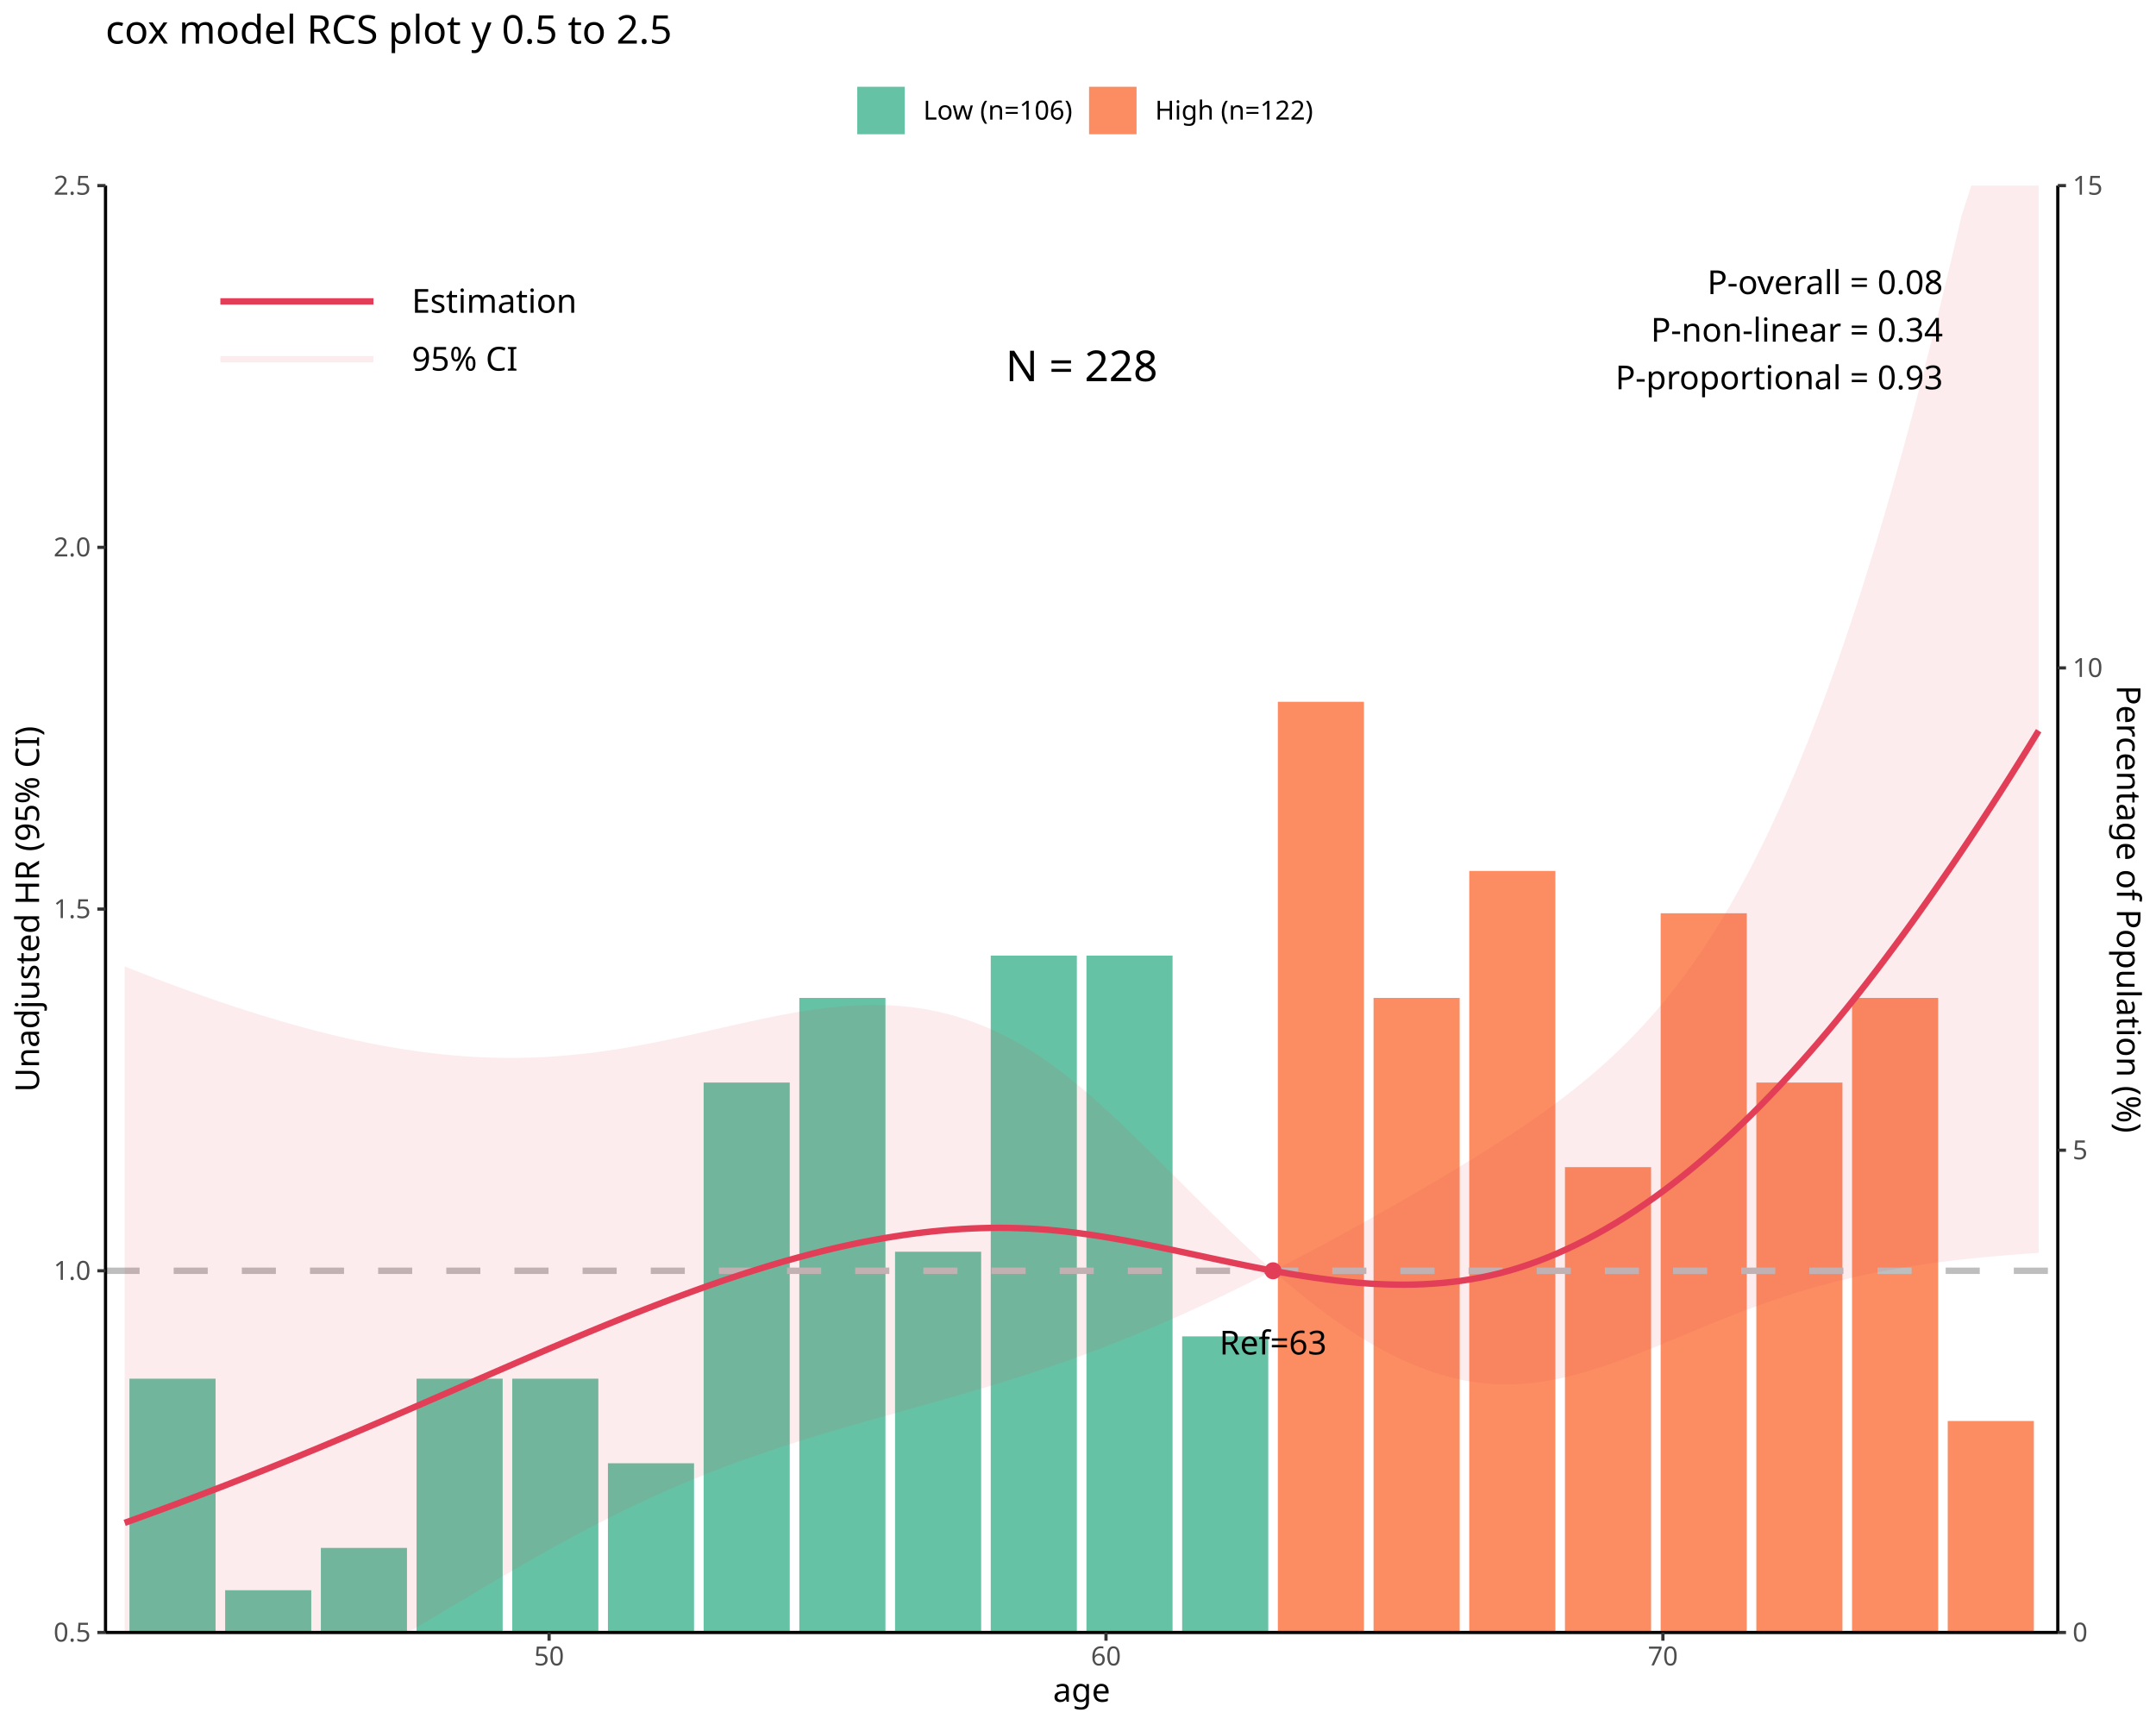
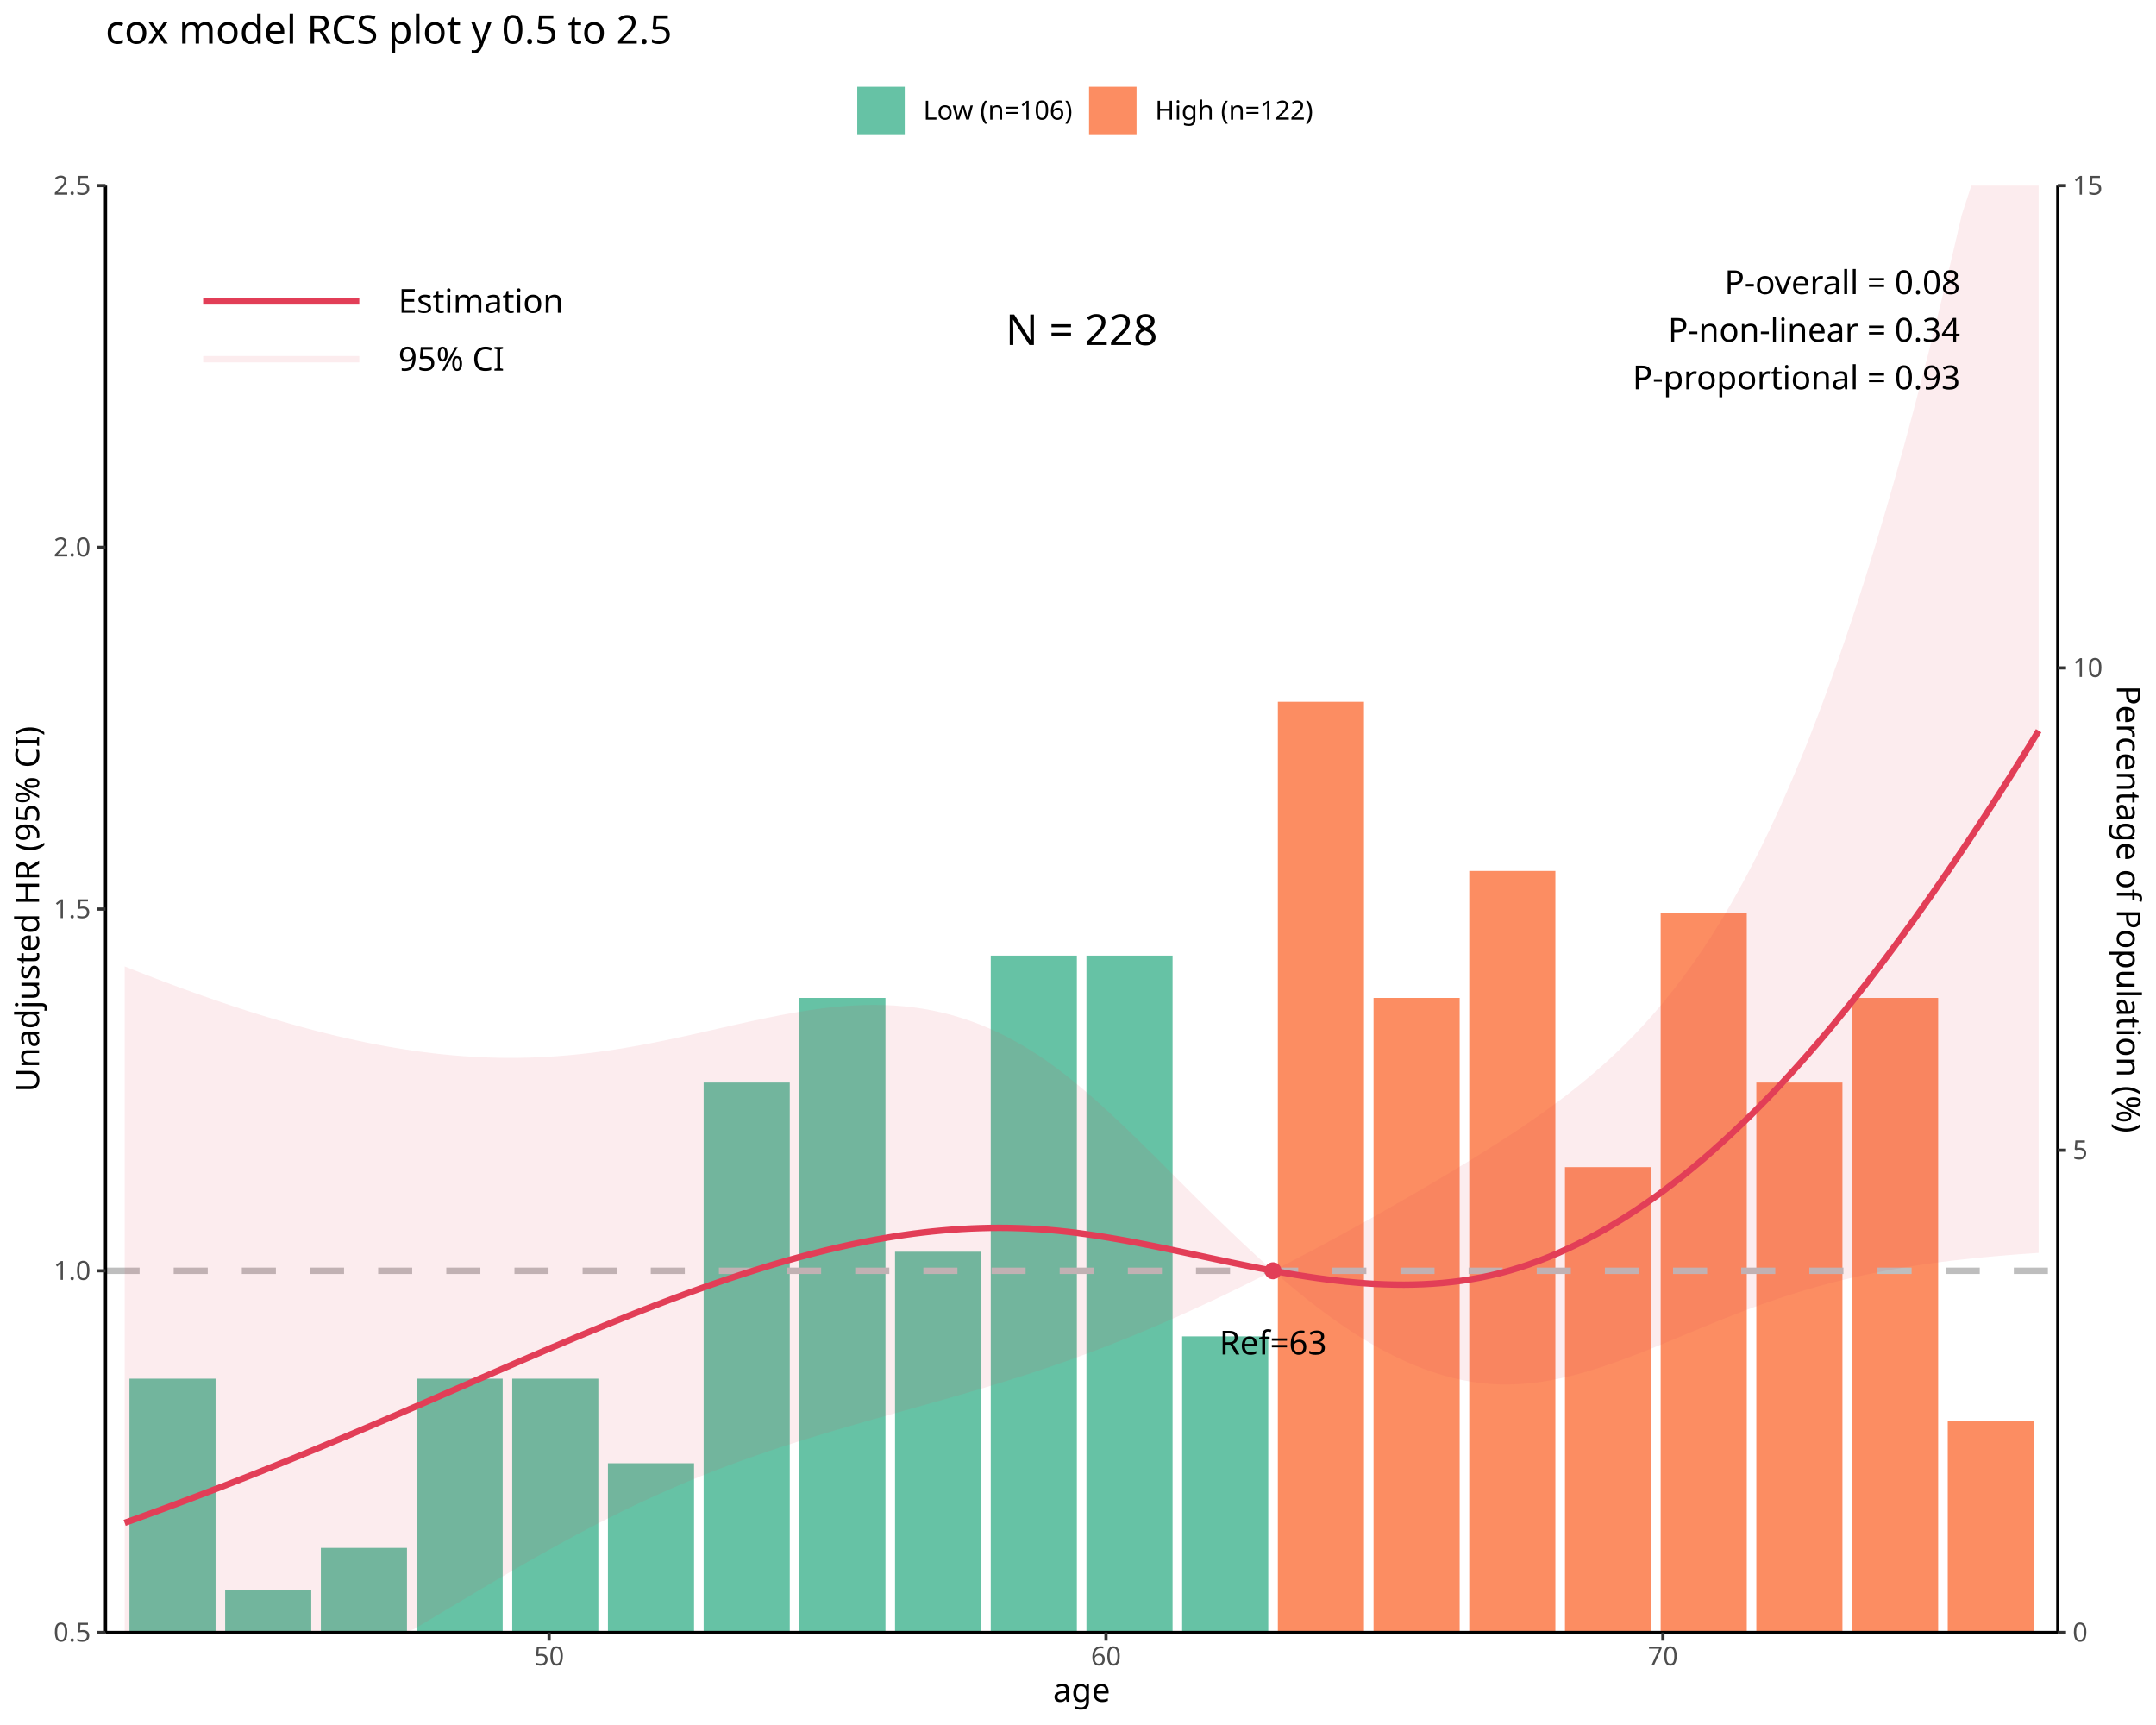
<svg xmlns="http://www.w3.org/2000/svg" class="svglite" data-engine-version="2.0" width="720.00pt" height="576.00pt" viewBox="0 0 720.00 576.00">
  <defs>
    <style type="text/css">
    .svglite line, .svglite polyline, .svglite polygon, .svglite path, .svglite rect, .svglite circle {
      fill: none;
      stroke: #000000;
      stroke-linecap: round;
      stroke-linejoin: round;
      stroke-miterlimit: 10.00;
    }
  </style>
  </defs>
  <rect width="100%" height="100%" style="stroke: none; fill: #FFFFFF;" />
  <defs>
    <clipPath id="cpMC4wMHw3MjAuMDB8MC4wMHw1NzYuMDA=">
      <rect x="0.00" y="0.00" width="720.00" height="576.00" />
    </clipPath>
  </defs>
  <g clip-path="url(#cpMC4wMHw3MjAuMDB8MC4wMHw1NzYuMDA=)">
    <rect x="0.00" y="0.00" width="720.00" height="576.00" style="stroke-width: 1.07; stroke: #FFFFFF; fill: #FFFFFF;" />
  </g>
  <defs>
    <clipPath id="cpMzUuMjR8Njg3LjIxfDYxLjk4fDU0NS4xMQ==">
      <rect x="35.24" y="61.98" width="651.97" height="483.13" />
    </clipPath>
  </defs>
  <g clip-path="url(#cpMzUuMjR8Njg3LjIxfDYxLjk4fDU0NS4xMQ==)">
    <rect x="35.24" y="61.98" width="651.97" height="483.13" style="stroke-width: 1.07; stroke: none; fill: #FFFFFF;" />
    <rect x="43.23" y="460.35" width="28.76" height="84.76" style="stroke-width: 1.07; stroke: none; stroke-linecap: butt; stroke-linejoin: miter; fill: #66C2A5;" />
    <rect x="75.19" y="530.99" width="28.76" height="14.13" style="stroke-width: 1.07; stroke: none; stroke-linecap: butt; stroke-linejoin: miter; fill: #66C2A5;" />
    <rect x="107.15" y="516.86" width="28.76" height="28.25" style="stroke-width: 1.07; stroke: none; stroke-linecap: butt; stroke-linejoin: miter; fill: #66C2A5;" />
    <rect x="139.11" y="460.35" width="28.76" height="84.76" style="stroke-width: 1.07; stroke: none; stroke-linecap: butt; stroke-linejoin: miter; fill: #66C2A5;" />
    <rect x="171.06" y="460.35" width="28.76" height="84.76" style="stroke-width: 1.07; stroke: none; stroke-linecap: butt; stroke-linejoin: miter; fill: #66C2A5;" />
    <rect x="203.02" y="488.61" width="28.76" height="56.51" style="stroke-width: 1.07; stroke: none; stroke-linecap: butt; stroke-linejoin: miter; fill: #66C2A5;" />
    <rect x="234.98" y="361.47" width="28.76" height="183.65" style="stroke-width: 1.07; stroke: none; stroke-linecap: butt; stroke-linejoin: miter; fill: #66C2A5;" />
    <rect x="266.94" y="333.21" width="28.76" height="211.90" style="stroke-width: 1.07; stroke: none; stroke-linecap: butt; stroke-linejoin: miter; fill: #66C2A5;" />
    <rect x="298.90" y="417.97" width="28.76" height="127.14" style="stroke-width: 1.07; stroke: none; stroke-linecap: butt; stroke-linejoin: miter; fill: #66C2A5;" />
    <rect x="330.86" y="319.09" width="28.76" height="226.03" style="stroke-width: 1.07; stroke: none; stroke-linecap: butt; stroke-linejoin: miter; fill: #66C2A5;" />
    <rect x="362.82" y="319.09" width="28.76" height="226.03" style="stroke-width: 1.07; stroke: none; stroke-linecap: butt; stroke-linejoin: miter; fill: #66C2A5;" />
    <rect x="394.78" y="446.23" width="28.76" height="98.89" style="stroke-width: 1.07; stroke: none; stroke-linecap: butt; stroke-linejoin: miter; fill: #66C2A5;" />
    <rect x="426.74" y="234.33" width="28.76" height="310.79" style="stroke-width: 1.07; stroke: none; stroke-linecap: butt; stroke-linejoin: miter; fill: #FC8D62;" />
    <rect x="458.70" y="333.21" width="28.76" height="211.90" style="stroke-width: 1.07; stroke: none; stroke-linecap: butt; stroke-linejoin: miter; fill: #FC8D62;" />
    <rect x="490.66" y="290.83" width="28.76" height="254.28" style="stroke-width: 1.07; stroke: none; stroke-linecap: butt; stroke-linejoin: miter; fill: #FC8D62;" />
    <rect x="522.62" y="389.72" width="28.76" height="155.39" style="stroke-width: 1.07; stroke: none; stroke-linecap: butt; stroke-linejoin: miter; fill: #FC8D62;" />
    <rect x="554.58" y="304.96" width="28.76" height="240.15" style="stroke-width: 1.07; stroke: none; stroke-linecap: butt; stroke-linejoin: miter; fill: #FC8D62;" />
    <rect x="586.53" y="361.47" width="28.76" height="183.65" style="stroke-width: 1.07; stroke: none; stroke-linecap: butt; stroke-linejoin: miter; fill: #FC8D62;" />
    <rect x="618.49" y="333.21" width="28.76" height="211.90" style="stroke-width: 1.07; stroke: none; stroke-linecap: butt; stroke-linejoin: miter; fill: #FC8D62;" />
    <rect x="650.45" y="474.48" width="28.76" height="70.63" style="stroke-width: 1.07; stroke: none; stroke-linecap: butt; stroke-linejoin: miter; fill: #FC8D62;" />
    <line x1="35.24" y1="424.33" x2="687.21" y2="424.33" style="stroke-width: 2.13; stroke: #BEBEBE; stroke-dasharray: 11.38,11.38; stroke-linecap: butt;" />
    <circle cx="425.14" cy="424.33" r="2.49" style="stroke-width: 0.71; stroke: #E23E57; fill: #E23E57;" />
    <polygon points="41.63,322.69 44.84,323.97 48.05,325.22 51.27,326.46 54.48,327.69 57.69,328.89 60.90,330.07 64.11,331.24 67.33,332.38 70.54,333.51 73.75,334.61 76.96,335.69 80.17,336.75 83.39,337.78 86.60,338.79 89.81,339.77 93.02,340.73 96.23,341.66 99.45,342.57 102.66,343.44 105.87,344.29 109.08,345.10 112.29,345.88 115.51,346.63 118.72,347.34 121.93,348.02 125.14,348.66 128.35,349.26 131.57,349.83 134.78,350.35 137.99,350.84 141.20,351.28 144.41,351.68 147.63,352.04 150.84,352.35 154.05,352.62 157.26,352.84 160.47,353.01 163.69,353.14 166.90,353.22 170.11,353.25 173.32,353.23 176.53,353.16 179.75,353.04 182.96,352.88 186.17,352.67 189.38,352.41 192.59,352.10 195.81,351.75 199.02,351.36 202.23,350.92 205.44,350.44 208.65,349.92 211.87,349.37 215.08,348.78 218.29,348.16 221.50,347.51 224.71,346.84 227.93,346.15 231.14,345.44 234.35,344.72 237.56,343.99 240.77,343.26 243.98,342.53 247.20,341.81 250.41,341.10 253.62,340.41 256.83,339.74 260.04,339.10 263.26,338.49 266.47,337.93 269.68,337.41 272.89,336.94 276.10,336.53 279.32,336.19 282.53,335.91 285.74,335.71 288.95,335.59 292.16,335.55 295.38,335.61 298.59,335.76 301.80,336.01 305.01,336.37 308.22,336.84 311.44,337.43 314.65,338.13 317.86,338.95 321.07,339.91 324.28,340.99 327.50,342.20 330.71,343.55 333.92,345.03 337.13,346.66 340.34,348.42 343.56,350.33 346.77,352.38 349.98,354.58 353.19,356.92 356.40,359.39 359.62,361.99 362.83,364.70 366.04,367.51 369.25,370.40 372.46,373.38 375.68,376.42 378.89,379.51 382.10,382.65 385.31,385.82 388.52,389.02 391.74,392.23 394.95,395.44 398.16,398.65 401.37,401.84 404.58,405.02 407.80,408.16 411.01,411.27 414.22,414.33 417.43,417.34 420.64,420.30 423.86,423.19 427.07,423.34 430.28,421.69 433.49,420.01 436.70,418.32 439.92,416.61 443.13,414.89 446.34,413.15 449.55,411.39 452.76,409.62 455.98,407.84 459.19,406.04 462.40,404.23 465.61,402.40 468.82,400.56 472.04,398.70 475.25,396.83 478.46,394.94 481.67,393.04 484.88,391.12 488.10,389.18 491.31,387.21 494.52,385.22 497.73,383.21 500.94,381.16 504.16,379.08 507.37,376.95 510.58,374.78 513.79,372.55 517.00,370.26 520.22,367.90 523.43,365.46 526.64,362.94 529.85,360.32 533.06,357.59 536.28,354.75 539.49,351.78 542.70,348.67 545.91,345.41 549.12,341.99 552.34,338.39 555.55,334.61 558.76,330.62 561.97,326.43 565.18,322.01 568.40,317.36 571.61,312.46 574.82,307.30 578.03,301.86 581.24,296.15 584.46,290.15 587.67,283.85 590.88,277.25 594.09,270.32 597.30,263.08 600.51,255.50 603.73,247.59 606.94,239.33 610.15,230.73 613.36,221.77 616.57,212.45 619.79,202.78 623.00,192.74 626.21,182.33 629.42,171.55 632.63,160.39 635.85,148.87 639.06,136.96 642.27,124.69 645.48,112.03 648.69,99.00 651.91,85.60 655.12,71.81 658.33,61.98 661.54,61.98 664.75,61.98 667.97,61.98 671.18,61.98 674.39,61.98 677.60,61.98 680.81,61.98 680.81,418.35 677.60,418.57 674.39,418.80 671.18,419.05 667.97,419.32 664.75,419.60 661.54,419.90 658.33,420.23 655.12,420.58 651.91,420.95 648.69,421.34 645.48,421.77 642.27,422.22 639.06,422.71 635.85,423.23 632.63,423.78 629.42,424.36 626.21,424.99 623.00,425.65 619.79,426.36 616.57,427.10 613.36,427.89 610.15,428.72 606.94,429.60 603.73,430.52 600.51,431.48 597.30,432.49 594.09,433.54 590.88,434.64 587.67,435.78 584.46,436.95 581.24,438.16 578.03,439.41 574.82,440.68 571.61,441.98 568.40,443.30 565.18,444.63 561.97,445.96 558.76,447.30 555.55,448.63 552.34,449.94 549.12,451.23 545.91,452.48 542.70,453.70 539.49,454.87 536.28,455.98 533.06,457.03 529.85,458.01 526.64,458.91 523.43,459.72 520.22,460.43 517.00,461.04 513.79,461.54 510.58,461.92 507.37,462.18 504.16,462.30 500.94,462.29 497.73,462.13 494.52,461.82 491.31,461.37 488.10,460.77 484.88,460.04 481.67,459.16 478.46,458.15 475.25,457.01 472.04,455.73 468.82,454.33 465.61,452.81 462.40,451.16 459.19,449.40 455.98,447.52 452.76,445.53 449.55,443.43 446.34,441.22 443.13,438.92 439.92,436.51 436.70,434.02 433.49,431.43 430.28,428.76 427.07,426.01 423.86,424.98 420.64,426.61 417.43,428.21 414.22,429.79 411.01,431.35 407.80,432.90 404.58,434.42 401.37,435.92 398.16,437.39 394.95,438.85 391.74,440.28 388.52,441.68 385.31,443.07 382.10,444.43 378.89,445.76 375.68,447.07 372.46,448.35 369.25,449.61 366.04,450.85 362.83,452.05 359.62,453.23 356.40,454.39 353.19,455.52 349.98,456.62 346.77,457.70 343.56,458.76 340.34,459.79 337.13,460.80 333.92,461.80 330.71,462.77 327.50,463.74 324.28,464.68 321.07,465.62 317.86,466.55 314.65,467.46 311.44,468.37 308.22,469.28 305.01,470.18 301.80,471.08 298.59,471.98 295.38,472.88 292.16,473.78 288.95,474.69 285.74,475.61 282.53,476.54 279.32,477.48 276.10,478.43 272.89,479.40 269.68,480.38 266.47,481.38 263.26,482.41 260.04,483.45 256.83,484.52 253.62,485.62 250.41,486.74 247.20,487.89 243.98,489.06 240.77,490.27 237.56,491.52 234.35,492.79 231.14,494.10 227.93,495.44 224.71,496.82 221.50,498.23 218.29,499.67 215.08,501.15 211.87,502.67 208.65,504.22 205.44,505.80 202.23,507.42 199.02,509.06 195.81,510.74 192.59,512.45 189.38,514.18 186.17,515.94 182.96,517.72 179.75,519.53 176.53,521.35 173.32,523.20 170.11,525.06 166.90,526.93 163.69,528.82 160.47,530.72 157.26,532.63 154.05,534.54 150.84,536.45 147.63,538.37 144.41,540.29 141.20,542.20 137.99,544.12 134.78,545.11 131.57,545.11 128.35,545.11 125.14,545.11 121.93,545.11 118.72,545.11 115.51,545.11 112.29,545.11 109.08,545.11 105.87,545.11 102.66,545.11 99.45,545.11 96.23,545.11 93.02,545.11 89.81,545.11 86.60,545.11 83.39,545.11 80.17,545.11 76.96,545.11 73.75,545.11 70.54,545.11 67.33,545.11 64.11,545.11 60.90,545.11 57.69,545.11 54.48,545.11 51.27,545.11 48.05,545.11 44.84,545.11 41.63,545.11 " style="stroke-width: 0.00; stroke: none; stroke-linecap: butt; fill: #E23E57; fill-opacity: 0.10;" />
    <polyline points="41.63,322.69 44.84,323.97 48.05,325.22 51.27,326.46 54.48,327.69 57.69,328.89 60.90,330.07 64.11,331.24 67.33,332.38 70.54,333.51 73.75,334.61 76.96,335.69 80.17,336.75 83.39,337.78 86.60,338.79 89.81,339.77 93.02,340.73 96.23,341.66 99.45,342.57 102.66,343.44 105.87,344.29 109.08,345.10 112.29,345.88 115.51,346.63 118.72,347.34 121.93,348.02 125.14,348.66 128.35,349.26 131.57,349.83 134.78,350.35 137.99,350.84 141.20,351.28 144.41,351.68 147.63,352.04 150.84,352.35 154.05,352.62 157.26,352.84 160.47,353.01 163.69,353.14 166.90,353.22 170.11,353.25 173.32,353.23 176.53,353.16 179.75,353.04 182.96,352.88 186.17,352.67 189.38,352.41 192.59,352.10 195.81,351.75 199.02,351.36 202.23,350.92 205.44,350.44 208.65,349.92 211.87,349.37 215.08,348.78 218.29,348.16 221.50,347.51 224.71,346.84 227.93,346.15 231.14,345.44 234.35,344.72 237.56,343.99 240.77,343.26 243.98,342.53 247.20,341.81 250.41,341.10 253.62,340.41 256.83,339.74 260.04,339.10 263.26,338.49 266.47,337.93 269.68,337.41 272.89,336.94 276.10,336.53 279.32,336.19 282.53,335.91 285.74,335.71 288.95,335.59 292.16,335.55 295.38,335.61 298.59,335.76 301.80,336.01 305.01,336.37 308.22,336.84 311.44,337.43 314.65,338.13 317.86,338.95 321.07,339.91 324.28,340.99 327.50,342.20 330.71,343.55 333.92,345.03 337.13,346.66 340.34,348.42 343.56,350.33 346.77,352.38 349.98,354.58 353.19,356.92 356.40,359.39 359.62,361.99 362.83,364.70 366.04,367.51 369.25,370.40 372.46,373.38 375.68,376.42 378.89,379.51 382.10,382.65 385.31,385.82 388.52,389.02 391.74,392.23 394.95,395.44 398.16,398.65 401.37,401.84 404.58,405.02 407.80,408.16 411.01,411.27 414.22,414.33 417.43,417.34 420.64,420.30 423.86,423.19 427.07,423.34 430.28,421.69 433.49,420.01 436.70,418.32 439.92,416.61 443.13,414.89 446.34,413.15 449.55,411.39 452.76,409.62 455.98,407.84 459.19,406.04 462.40,404.23 465.61,402.40 468.82,400.56 472.04,398.70 475.25,396.83 478.46,394.94 481.67,393.04 484.88,391.12 488.10,389.18 491.31,387.21 494.52,385.22 497.73,383.21 500.94,381.16 504.16,379.08 507.37,376.95 510.58,374.78 513.79,372.55 517.00,370.26 520.22,367.90 523.43,365.46 526.64,362.94 529.85,360.32 533.06,357.59 536.28,354.75 539.49,351.78 542.70,348.67 545.91,345.41 549.12,341.99 552.34,338.39 555.55,334.61 558.76,330.62 561.97,326.43 565.18,322.01 568.40,317.36 571.61,312.46 574.82,307.30 578.03,301.86 581.24,296.15 584.46,290.15 587.67,283.85 590.88,277.25 594.09,270.32 597.30,263.08 600.51,255.50 603.73,247.59 606.94,239.33 610.15,230.73 613.36,221.77 616.57,212.45 619.79,202.78 623.00,192.74 626.21,182.33 629.42,171.55 632.63,160.39 635.85,148.87 639.06,136.96 642.27,124.69 645.48,112.03 648.69,99.00 651.91,85.60 655.12,71.81 658.33,61.98 661.54,61.98 664.75,61.98 667.97,61.98 671.18,61.98 674.39,61.98 677.60,61.98 680.81,61.98 " style="stroke-width: 1.07; stroke: none; stroke-linecap: butt;" />
    <polyline points="680.81,418.35 677.60,418.57 674.39,418.80 671.18,419.05 667.97,419.32 664.75,419.60 661.54,419.90 658.33,420.23 655.12,420.58 651.91,420.95 648.69,421.34 645.48,421.77 642.27,422.22 639.06,422.71 635.85,423.23 632.63,423.78 629.42,424.36 626.21,424.99 623.00,425.65 619.79,426.36 616.57,427.10 613.36,427.89 610.15,428.72 606.94,429.60 603.73,430.52 600.51,431.48 597.30,432.49 594.09,433.54 590.88,434.64 587.67,435.78 584.46,436.95 581.24,438.16 578.03,439.41 574.82,440.68 571.61,441.98 568.40,443.30 565.18,444.63 561.97,445.96 558.76,447.30 555.55,448.63 552.34,449.94 549.12,451.23 545.91,452.48 542.70,453.70 539.49,454.87 536.28,455.98 533.06,457.03 529.85,458.01 526.64,458.91 523.43,459.72 520.22,460.43 517.00,461.04 513.79,461.54 510.58,461.92 507.37,462.18 504.16,462.30 500.94,462.29 497.73,462.13 494.52,461.82 491.31,461.37 488.10,460.77 484.88,460.04 481.67,459.16 478.46,458.15 475.25,457.01 472.04,455.73 468.82,454.33 465.61,452.81 462.40,451.16 459.19,449.40 455.98,447.52 452.76,445.53 449.55,443.43 446.34,441.22 443.13,438.92 439.92,436.51 436.70,434.02 433.49,431.43 430.28,428.76 427.07,426.01 423.86,424.98 420.64,426.61 417.43,428.21 414.22,429.79 411.01,431.35 407.80,432.90 404.58,434.42 401.37,435.92 398.16,437.39 394.95,438.85 391.74,440.28 388.52,441.68 385.31,443.07 382.10,444.43 378.89,445.76 375.68,447.07 372.46,448.35 369.25,449.61 366.04,450.85 362.83,452.05 359.62,453.23 356.40,454.39 353.19,455.52 349.98,456.62 346.77,457.70 343.56,458.76 340.34,459.79 337.13,460.80 333.92,461.80 330.71,462.77 327.50,463.74 324.28,464.68 321.07,465.62 317.86,466.55 314.65,467.46 311.44,468.37 308.22,469.28 305.01,470.18 301.80,471.08 298.59,471.98 295.38,472.88 292.16,473.78 288.95,474.69 285.74,475.61 282.53,476.54 279.32,477.48 276.10,478.43 272.89,479.40 269.68,480.38 266.47,481.38 263.26,482.41 260.04,483.45 256.83,484.52 253.62,485.62 250.41,486.74 247.20,487.89 243.98,489.06 240.77,490.27 237.56,491.52 234.35,492.79 231.14,494.10 227.93,495.44 224.71,496.82 221.50,498.23 218.29,499.67 215.08,501.15 211.87,502.67 208.65,504.22 205.44,505.80 202.23,507.42 199.02,509.06 195.81,510.74 192.59,512.45 189.38,514.18 186.17,515.94 182.96,517.72 179.75,519.53 176.53,521.35 173.32,523.20 170.11,525.06 166.90,526.93 163.69,528.82 160.47,530.72 157.26,532.63 154.05,534.54 150.84,536.45 147.63,538.37 144.41,540.29 141.20,542.20 137.99,544.12 134.78,545.11 131.57,545.11 128.35,545.11 125.14,545.11 121.93,545.11 118.72,545.11 115.51,545.11 112.29,545.11 109.08,545.11 105.87,545.11 102.66,545.11 99.45,545.11 96.23,545.11 93.02,545.11 89.81,545.11 86.60,545.11 83.39,545.11 80.17,545.11 76.96,545.11 73.75,545.11 70.54,545.11 67.33,545.11 64.11,545.11 60.90,545.11 57.69,545.11 54.48,545.11 51.27,545.11 48.05,545.11 44.84,545.11 41.63,545.11 " style="stroke-width: 1.07; stroke: none; stroke-linecap: butt;" />
    <text x="425.14" y="452.28" text-anchor="middle" style="font-size: 11.04px; font-family: sans;" textLength="35.91px" lengthAdjust="spacingAndGlyphs">Ref=63</text>
    <polyline points="41.63,508.50 44.84,507.35 48.05,506.18 51.27,505.01 54.48,503.83 57.69,502.64 60.90,501.44 64.11,500.23 67.33,499.01 70.54,497.78 73.75,496.55 76.96,495.30 80.17,494.05 83.39,492.78 86.60,491.51 89.81,490.23 93.02,488.94 96.23,487.64 99.45,486.33 102.66,485.01 105.87,483.68 109.08,482.34 112.29,481.00 115.51,479.65 118.72,478.29 121.93,476.92 125.14,475.55 128.35,474.18 131.57,472.79 134.78,471.41 137.99,470.02 141.20,468.63 144.41,467.23 147.63,465.83 150.84,464.44 154.05,463.04 157.26,461.64 160.47,460.24 163.69,458.84 166.90,457.45 170.11,456.06 173.32,454.67 176.53,453.29 179.75,451.91 182.96,450.53 186.17,449.17 189.38,447.81 192.59,446.46 195.81,445.12 199.02,443.79 202.23,442.47 205.44,441.17 208.65,439.87 211.87,438.59 215.08,437.33 218.29,436.08 221.50,434.85 224.71,433.63 227.93,432.44 231.14,431.26 234.35,430.10 237.56,428.97 240.77,427.86 243.98,426.77 247.20,425.71 250.41,424.67 253.62,423.66 256.83,422.67 260.04,421.72 263.26,420.79 266.47,419.90 269.68,419.04 272.89,418.21 276.10,417.41 279.32,416.65 282.53,415.93 285.74,415.24 288.95,414.59 292.16,413.98 295.38,413.41 298.59,412.88 301.80,412.39 305.01,411.94 308.22,411.54 311.44,411.18 314.65,410.87 317.86,410.60 321.07,410.38 324.28,410.21 327.50,410.09 330.71,410.01 333.92,409.99 337.13,410.02 340.34,410.10 343.56,410.23 346.77,410.41 349.98,410.65 353.19,410.94 356.40,411.28 359.62,411.67 362.83,412.11 366.04,412.58 369.25,413.09 372.46,413.64 375.68,414.21 378.89,414.81 382.10,415.44 385.31,416.08 388.52,416.74 391.74,417.41 394.95,418.09 398.16,418.78 401.37,419.47 404.58,420.16 407.80,420.84 411.01,421.52 414.22,422.18 417.43,422.84 420.64,423.47 423.86,424.09 427.07,424.68 430.28,425.25 433.49,425.79 436.70,426.30 439.92,426.77 443.13,427.20 446.34,427.60 449.55,427.95 452.76,428.25 455.98,428.51 459.19,428.71 462.40,428.85 465.61,428.94 468.82,428.97 472.04,428.93 475.25,428.82 478.46,428.64 481.67,428.39 484.88,428.06 488.10,427.65 491.31,427.15 494.52,426.57 497.73,425.89 500.94,425.12 504.16,424.25 507.37,423.28 510.58,422.21 513.79,421.05 517.00,419.80 520.22,418.45 523.43,417.01 526.64,415.48 529.85,413.85 533.06,412.14 536.28,410.33 539.49,408.43 542.70,406.45 545.91,404.37 549.12,402.20 552.34,399.95 555.55,397.61 558.76,395.17 561.97,392.66 565.18,390.05 568.40,387.36 571.61,384.58 574.82,381.71 578.03,378.76 581.24,375.72 584.46,372.60 587.67,369.39 590.88,366.10 594.09,362.73 597.30,359.27 600.51,355.73 603.73,352.11 606.94,348.41 610.15,344.63 613.36,340.77 616.57,336.84 619.79,332.83 623.00,328.74 626.21,324.58 629.42,320.35 632.63,316.05 635.85,311.68 639.06,307.25 642.27,302.74 645.48,298.18 648.69,293.56 651.91,288.88 655.12,284.14 658.33,279.34 661.54,274.48 664.75,269.55 667.97,264.57 671.18,259.52 674.39,254.41 677.60,249.24 680.81,244.00 " style="stroke-width: 2.13; stroke: #E23E57; stroke-linecap: butt;" />
-     <line x1="73.59" y1="100.63" x2="124.72" y2="100.63" style="stroke-width: 2.13; stroke: #E23E57; stroke-linecap: butt;" />
-     <line x1="73.59" y1="119.96" x2="124.72" y2="119.96" style="stroke-width: 2.13; stroke: #E23E57; stroke-opacity: 0.10; stroke-linecap: butt;" />
-     <text x="137.51" y="104.43" style="font-size: 11.04px; font-family: sans;" textLength="51.55px" lengthAdjust="spacingAndGlyphs">Estimation</text>
-     <text x="137.51" y="123.76" style="font-size: 11.04px; font-family: sans;" textLength="36.21px" lengthAdjust="spacingAndGlyphs">95% CI</text>
-     <text x="648.86" y="98.20" text-anchor="end" style="font-size: 11.04px; font-family: sans;" textLength="77.64px" lengthAdjust="spacingAndGlyphs">P-overall = 0.08</text>
-     <text x="648.86" y="114.09" text-anchor="end" style="font-size: 11.04px; font-family: sans;" textLength="94.21px" lengthAdjust="spacingAndGlyphs">P-non-linear = 0.34</text>
-     <text x="648.86" y="129.99" text-anchor="end" style="font-size: 11.04px; font-family: sans;" textLength="103.42px" lengthAdjust="spacingAndGlyphs">P-proportional = 0.93</text>
-     <text x="361.22" y="127.27" text-anchor="middle" style="font-size: 14.23px; font-family: sans;" textLength="50.23px" lengthAdjust="spacingAndGlyphs">N = 228</text>
+     <text x="361.22" y="115.19" text-anchor="middle" style="font-size: 14.23px; font-family: sans;" textLength="50.23px" lengthAdjust="spacingAndGlyphs">N = 228</text>
+     <line x1="67.84" y1="100.63" x2="119.99" y2="100.63" style="stroke-width: 2.13; stroke: #E23E57; stroke-linecap: butt;" />
+     <line x1="67.84" y1="119.96" x2="119.99" y2="119.96" style="stroke-width: 2.13; stroke: #E23E57; stroke-opacity: 0.10; stroke-linecap: butt;" />
+     <text x="133.03" y="104.43" style="font-size: 11.04px; font-family: sans;" textLength="51.55px" lengthAdjust="spacingAndGlyphs">Estimation</text>
+     <text x="133.03" y="123.76" style="font-size: 11.04px; font-family: sans;" textLength="36.21px" lengthAdjust="spacingAndGlyphs">95% CI</text>
+     <text x="654.61" y="98.20" text-anchor="end" style="font-size: 11.04px; font-family: sans;" textLength="77.64px" lengthAdjust="spacingAndGlyphs">P-overall = 0.08</text>
+     <text x="654.61" y="114.09" text-anchor="end" style="font-size: 11.04px; font-family: sans;" textLength="94.21px" lengthAdjust="spacingAndGlyphs">P-non-linear = 0.34</text>
+     <text x="654.61" y="129.99" text-anchor="end" style="font-size: 11.04px; font-family: sans;" textLength="103.42px" lengthAdjust="spacingAndGlyphs">P-proportional = 0.93</text>
  </g>
  <g clip-path="url(#cpMC4wMHw3MjAuMDB8MC4wMHw1NzYuMDA=)">
    <polyline points="35.24,545.11 35.24,61.98 " style="stroke-width: 1.07; stroke-linecap: butt;" />
    <text x="30.31" y="548.14" text-anchor="end" style="font-size: 8.80px; fill: #4D4D4D; font-family: sans;" textLength="12.23px" lengthAdjust="spacingAndGlyphs">0.5</text>
    <text x="30.31" y="427.36" text-anchor="end" style="font-size: 8.80px; fill: #4D4D4D; font-family: sans;" textLength="12.23px" lengthAdjust="spacingAndGlyphs">1.0</text>
    <text x="30.31" y="306.57" text-anchor="end" style="font-size: 8.80px; fill: #4D4D4D; font-family: sans;" textLength="12.23px" lengthAdjust="spacingAndGlyphs">1.5</text>
    <text x="30.31" y="185.79" text-anchor="end" style="font-size: 8.80px; fill: #4D4D4D; font-family: sans;" textLength="12.23px" lengthAdjust="spacingAndGlyphs">2.0</text>
    <text x="30.31" y="65.01" text-anchor="end" style="font-size: 8.80px; fill: #4D4D4D; font-family: sans;" textLength="12.23px" lengthAdjust="spacingAndGlyphs">2.5</text>
    <polyline points="32.50,545.11 35.24,545.11 " style="stroke-width: 1.07; stroke: #333333; stroke-linecap: butt;" />
    <polyline points="32.50,424.33 35.24,424.33 " style="stroke-width: 1.07; stroke: #333333; stroke-linecap: butt;" />
    <polyline points="32.50,303.55 35.24,303.55 " style="stroke-width: 1.07; stroke: #333333; stroke-linecap: butt;" />
    <polyline points="32.50,182.76 35.24,182.76 " style="stroke-width: 1.07; stroke: #333333; stroke-linecap: butt;" />
    <polyline points="32.50,61.98 35.24,61.98 " style="stroke-width: 1.07; stroke: #333333; stroke-linecap: butt;" />
    <polyline points="687.21,545.11 687.21,61.98 " style="stroke-width: 1.07; stroke-linecap: butt;" />
    <polyline points="689.95,545.11 687.21,545.11 " style="stroke-width: 1.07; stroke: #333333; stroke-linecap: butt;" />
    <polyline points="689.95,384.07 687.21,384.07 " style="stroke-width: 1.07; stroke: #333333; stroke-linecap: butt;" />
    <polyline points="689.95,223.03 687.21,223.03 " style="stroke-width: 1.07; stroke: #333333; stroke-linecap: butt;" />
    <polyline points="689.95,61.98 687.21,61.98 " style="stroke-width: 1.07; stroke: #333333; stroke-linecap: butt;" />
    <text x="692.14" y="548.14" style="font-size: 8.80px; fill: #4D4D4D; font-family: sans;" textLength="4.89px" lengthAdjust="spacingAndGlyphs">0</text>
    <text x="692.14" y="387.10" style="font-size: 8.80px; fill: #4D4D4D; font-family: sans;" textLength="4.89px" lengthAdjust="spacingAndGlyphs">5</text>
    <text x="692.14" y="226.05" style="font-size: 8.80px; fill: #4D4D4D; font-family: sans;" textLength="9.79px" lengthAdjust="spacingAndGlyphs">10</text>
    <text x="692.14" y="65.01" style="font-size: 8.80px; fill: #4D4D4D; font-family: sans;" textLength="9.79px" lengthAdjust="spacingAndGlyphs">15</text>
    <polyline points="35.24,545.11 687.21,545.11 " style="stroke-width: 1.07; stroke-linecap: butt;" />
    <polyline points="183.37,547.85 183.37,545.11 " style="stroke-width: 1.07; stroke: #333333; stroke-linecap: butt;" />
    <polyline points="369.35,547.85 369.35,545.11 " style="stroke-width: 1.07; stroke: #333333; stroke-linecap: butt;" />
    <polyline points="555.33,547.85 555.33,545.11 " style="stroke-width: 1.07; stroke: #333333; stroke-linecap: butt;" />
    <text x="183.37" y="556.10" text-anchor="middle" style="font-size: 8.80px; fill: #4D4D4D; font-family: sans;" textLength="9.79px" lengthAdjust="spacingAndGlyphs">50</text>
    <text x="369.35" y="556.10" text-anchor="middle" style="font-size: 8.80px; fill: #4D4D4D; font-family: sans;" textLength="9.79px" lengthAdjust="spacingAndGlyphs">60</text>
    <text x="555.33" y="556.10" text-anchor="middle" style="font-size: 8.80px; fill: #4D4D4D; font-family: sans;" textLength="9.79px" lengthAdjust="spacingAndGlyphs">70</text>
    <text x="361.22" y="568.24" text-anchor="middle" style="font-size: 11.00px; font-family: sans;" textLength="18.35px" lengthAdjust="spacingAndGlyphs">age</text>
    <text transform="translate(13.05,303.55) rotate(-90)" text-anchor="middle" style="font-size: 11.00px; font-family: sans;" textLength="121.06px" lengthAdjust="spacingAndGlyphs">Unadjusted HR (95% CI)</text>
    <text transform="translate(706.95,303.55) rotate(90)" text-anchor="middle" style="font-size: 11.00px; font-family: sans;" textLength="143.71px" lengthAdjust="spacingAndGlyphs">Percentage of Population (%)</text>
    <rect x="280.09" y="22.78" width="162.26" height="28.24" style="stroke-width: 1.07; stroke: none; fill: #FFFFFF;" />
    <rect x="285.57" y="28.26" width="17.28" height="17.28" style="stroke-width: 1.07; stroke: none; fill: #FFFFFF;" />
    <rect x="286.28" y="28.97" width="15.86" height="15.86" style="stroke-width: 1.07; stroke: none; stroke-linecap: butt; stroke-linejoin: miter; fill: #66C2A5;" />
    <rect x="362.99" y="28.26" width="17.28" height="17.28" style="stroke-width: 1.07; stroke: none; fill: #FFFFFF;" />
    <rect x="363.69" y="28.97" width="15.86" height="15.86" style="stroke-width: 1.07; stroke: none; stroke-linecap: butt; stroke-linejoin: miter; fill: #FC8D62;" />
    <text x="308.33" y="39.93" style="font-size: 8.80px; font-family: sans;" textLength="49.17px" lengthAdjust="spacingAndGlyphs">Low (n=106)</text>
    <text x="385.74" y="39.93" style="font-size: 8.80px; font-family: sans;" textLength="51.13px" lengthAdjust="spacingAndGlyphs">High (n=122)</text>
    <text x="35.24" y="14.56" style="font-size: 13.20px; font-family: sans;" textLength="185.65px" lengthAdjust="spacingAndGlyphs">cox model RCS plot y 0.5 to 2.5</text>
  </g>
</svg>
